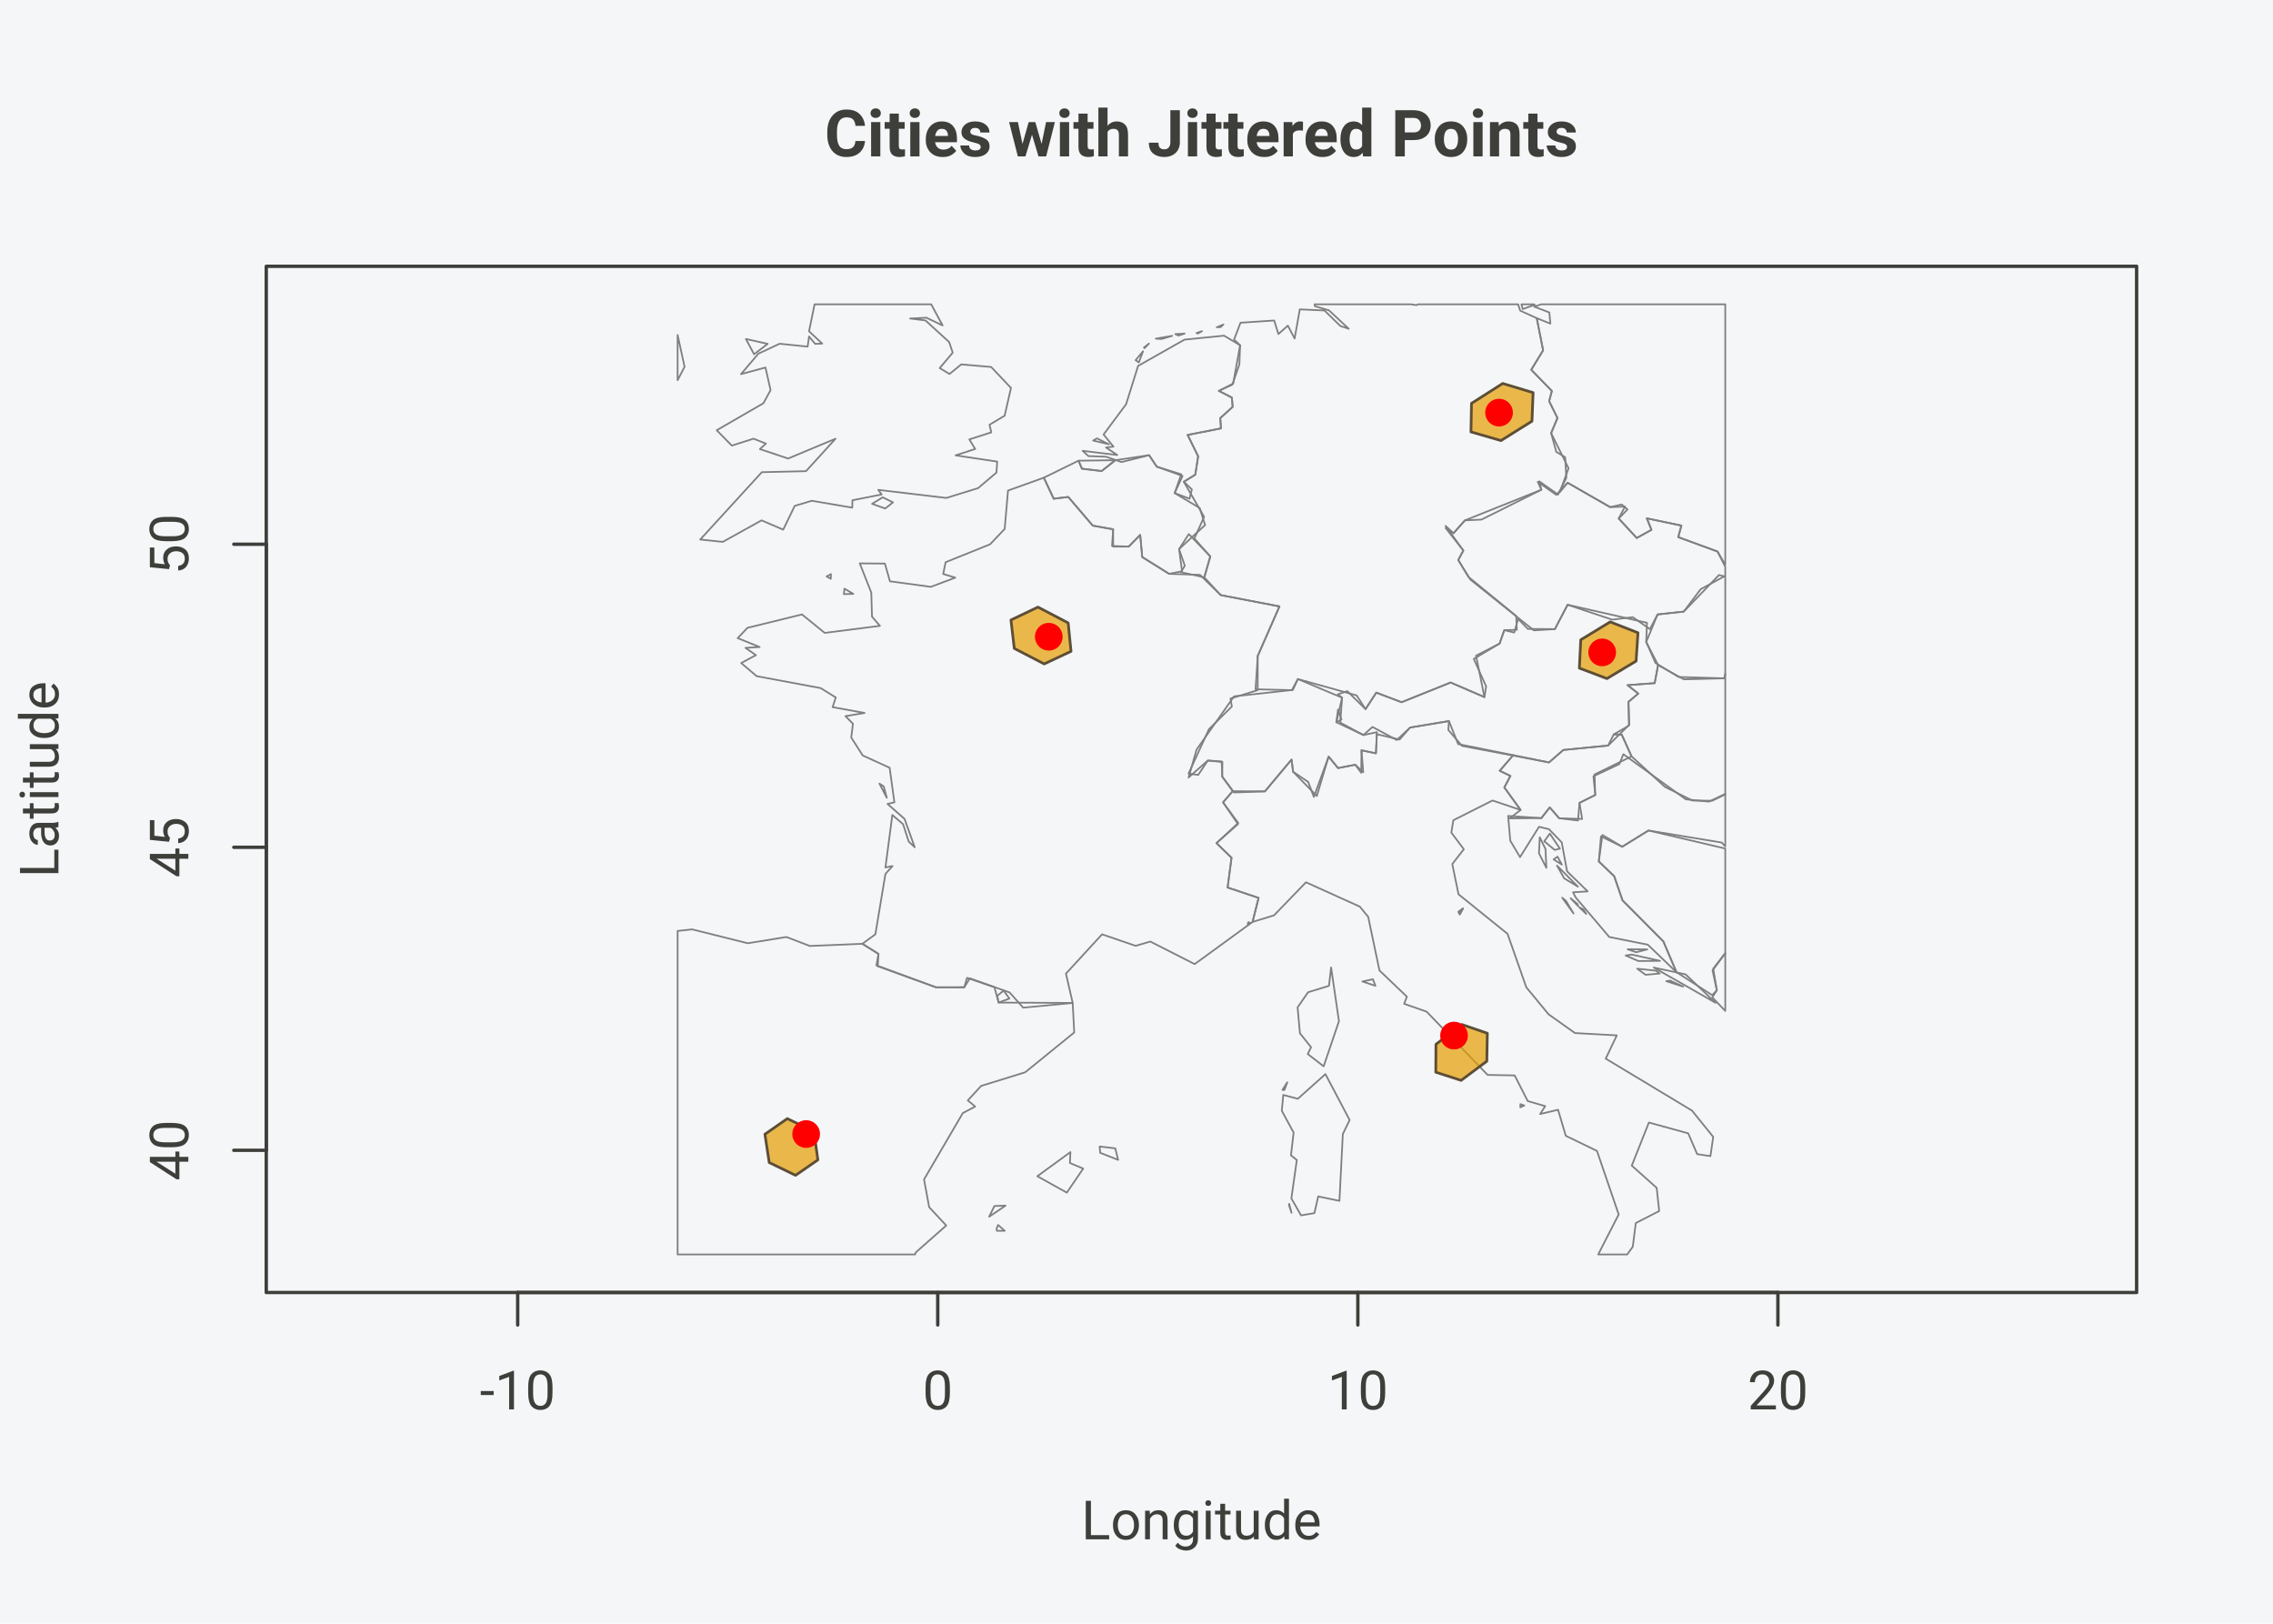
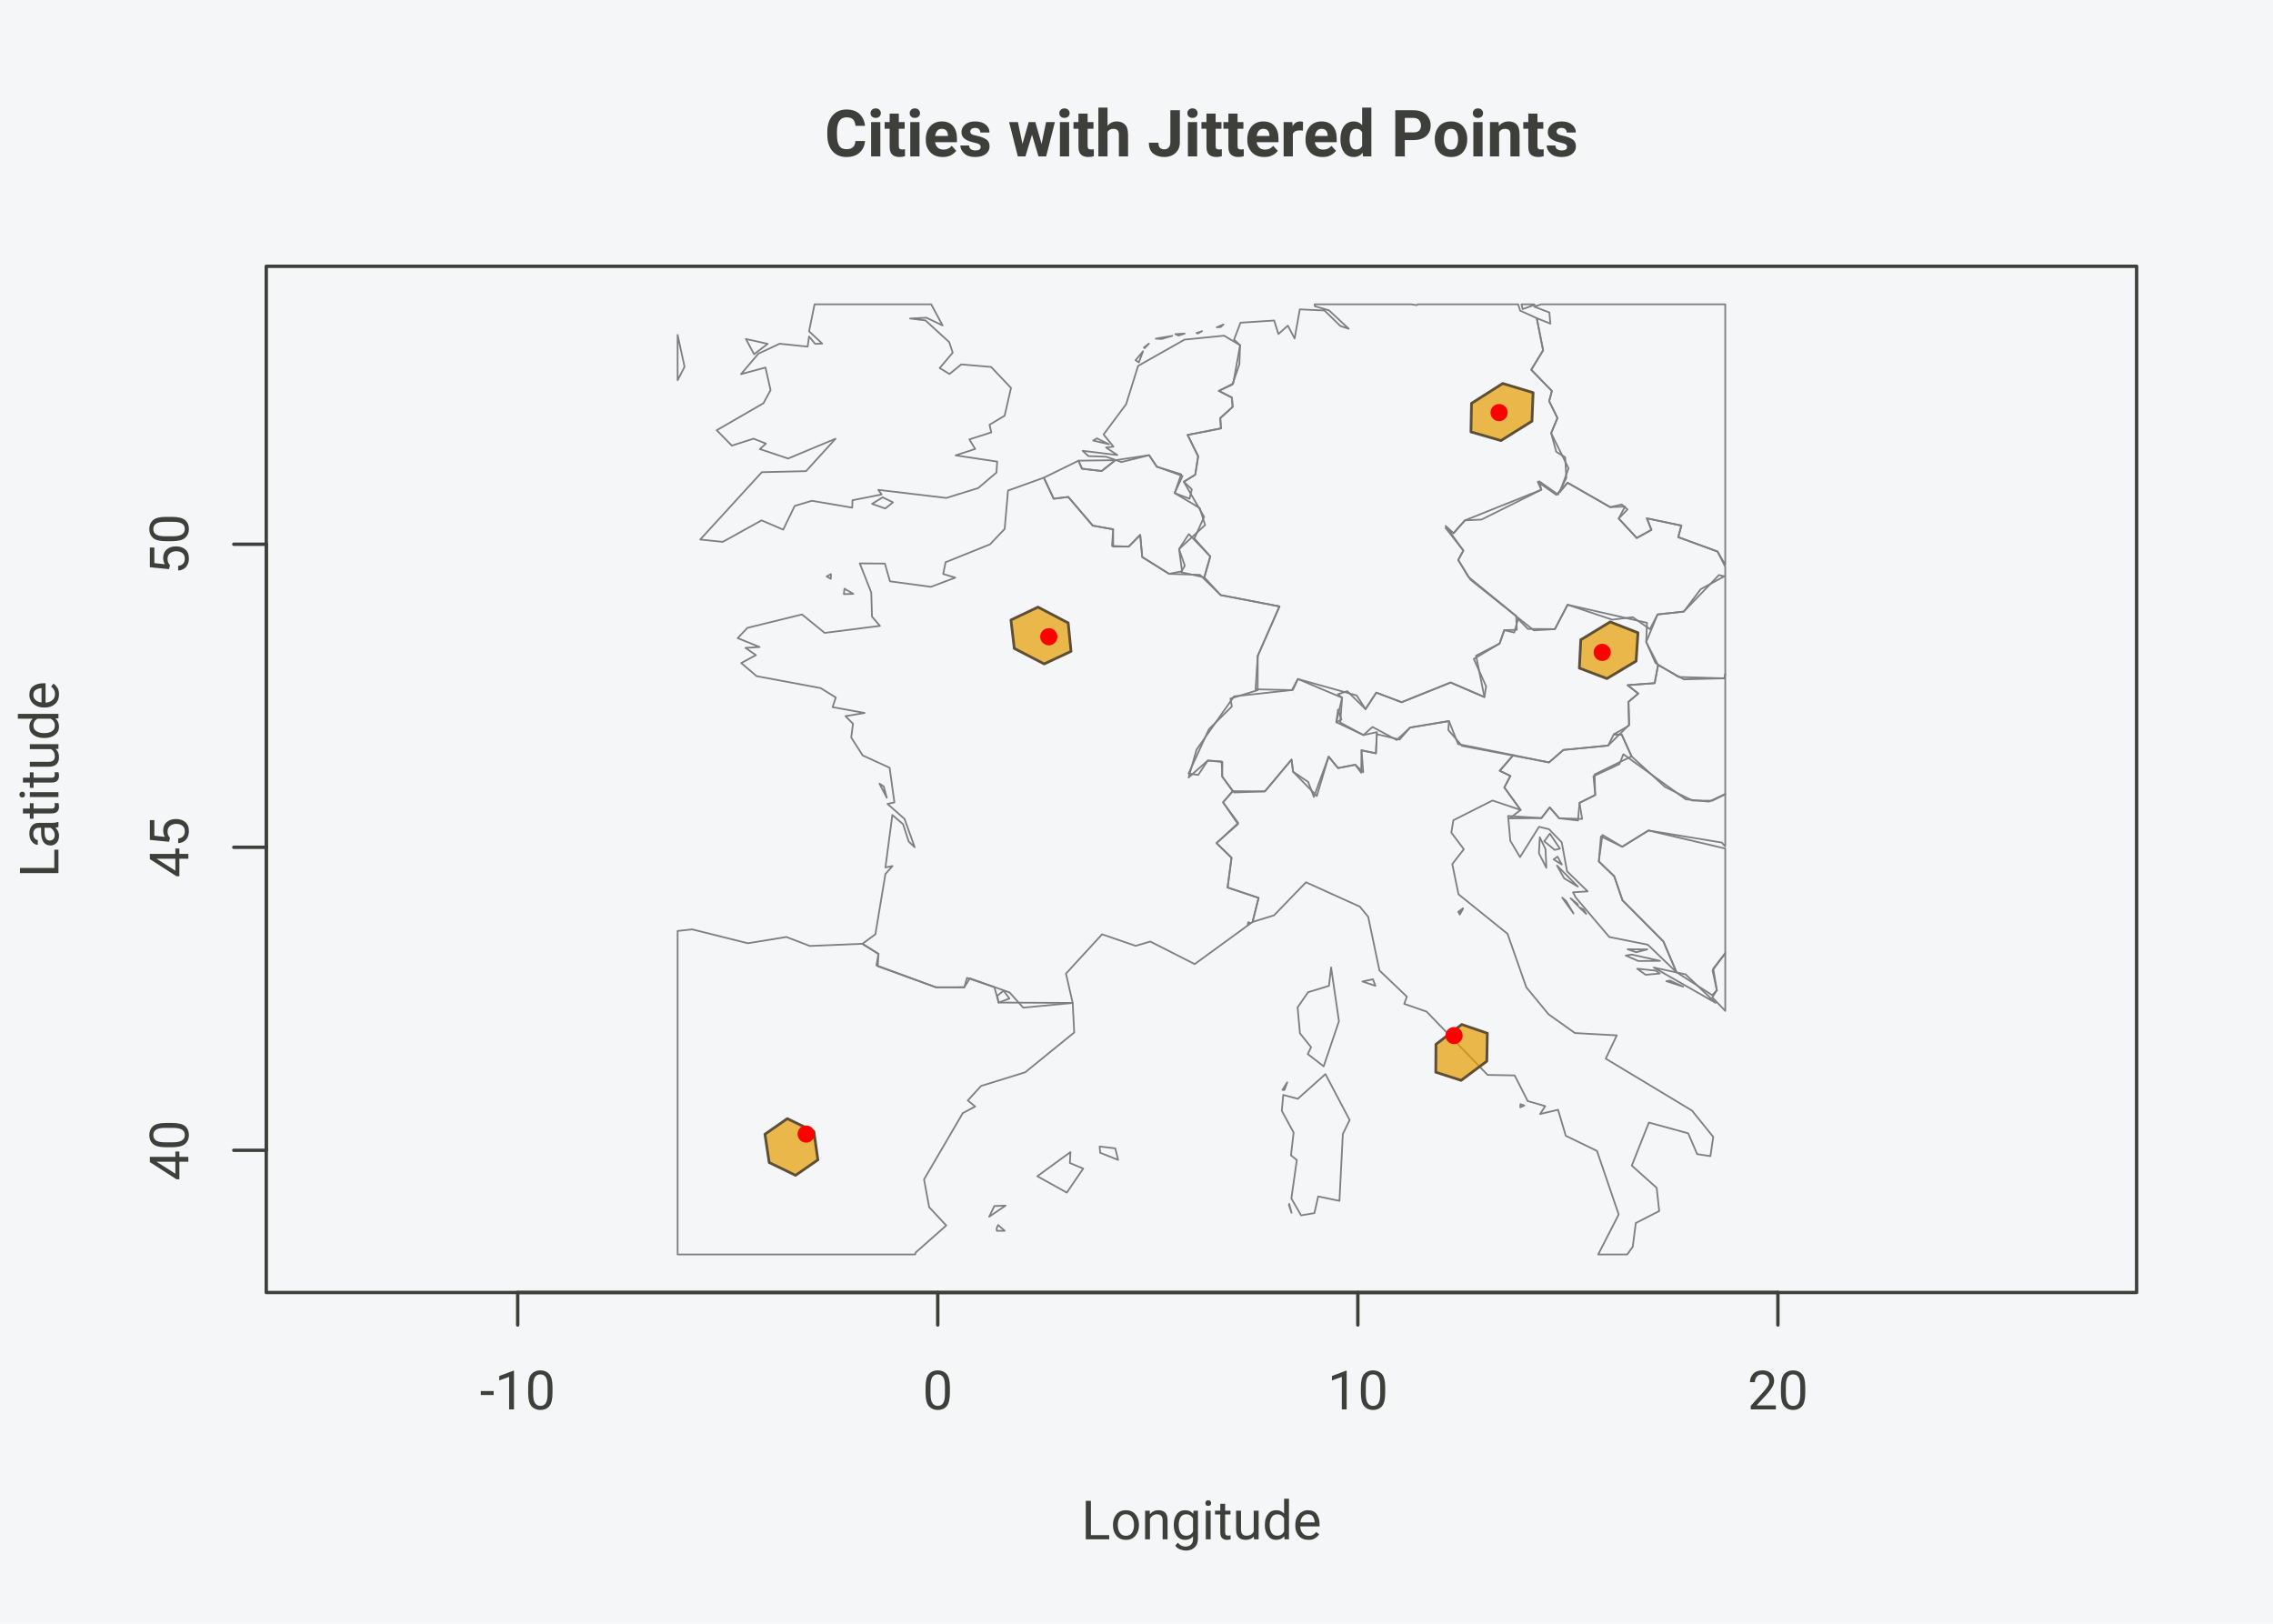
<svg xmlns="http://www.w3.org/2000/svg" width="504.00pt" height="360.00pt" viewBox="0 0 504.00 360.00">
  <g class="svglite">
    <defs>
      <style type="text/css">
    /* theme-aware-processed */
    .svglite line, .svglite polyline, .svglite polygon, .svglite path, .svglite circle {
      fill: none;
      stroke: #3E3F3A;
      stroke-linecap: round;
      stroke-linejoin: round;
      stroke-miterlimit: 10.00;
    }
    .svglite &gt; g &gt; rect {
      fill: none;
      stroke: #3E3F3A;
      stroke-linecap: round;
      stroke-linejoin: round;
      stroke-miterlimit: 10.00;
    }
    .svglite text {
      white-space: pre;
      fill: #3E3F3A;
    }
    .svglite g.glyphgroup path {
      fill: inherit;
      stroke: none;
    }
  </style>
    </defs>
    <rect width="100%" height="100%" style="stroke: none; fill: #F5F6F8;" />
    <defs>
      <clipPath id="cpMC4wMHw1MDQuMDB8MC4wMHwzNjAuMDA=">
        <rect x="0.00" y="0.00" width="504.00" height="360.00" />
      </clipPath>
    </defs>
    <g clip-path="url(#cpMC4wMHw1MDQuMDB8MC4wMHwzNjAuMDA=)">
      <line x1="114.79" y1="286.56" x2="394.22" y2="286.56" style="stroke-width: 0.75;" />
      <line x1="114.79" y1="286.56" x2="114.79" y2="293.76" style="stroke-width: 0.75;" />
      <line x1="207.93" y1="286.56" x2="207.93" y2="293.76" style="stroke-width: 0.75;" />
      <line x1="301.08" y1="286.56" x2="301.08" y2="293.76" style="stroke-width: 0.75;" />
      <line x1="394.22" y1="286.56" x2="394.22" y2="293.76" style="stroke-width: 0.75;" />
      <text x="114.79" y="312.48" text-anchor="middle" style="font-size: 12.00px; font-family: &quot;Roboto&quot;, -apple-system, BlinkMacSystemFont, &quot;Segoe UI&quot;, system-ui, sans-serif;" textLength="17.34px" lengthAdjust="spacingAndGlyphs">-10</text>
      <text x="207.93" y="312.48" text-anchor="middle" style="font-size: 12.00px; font-family: &quot;Roboto&quot;, -apple-system, BlinkMacSystemFont, &quot;Segoe UI&quot;, system-ui, sans-serif;" textLength="6.67px" lengthAdjust="spacingAndGlyphs">0</text>
      <text x="301.08" y="312.48" text-anchor="middle" style="font-size: 12.00px; font-family: &quot;Roboto&quot;, -apple-system, BlinkMacSystemFont, &quot;Segoe UI&quot;, system-ui, sans-serif;" textLength="13.34px" lengthAdjust="spacingAndGlyphs">10</text>
      <text x="394.22" y="312.48" text-anchor="middle" style="font-size: 12.00px; font-family: &quot;Roboto&quot;, -apple-system, BlinkMacSystemFont, &quot;Segoe UI&quot;, system-ui, sans-serif;" textLength="13.34px" lengthAdjust="spacingAndGlyphs">20</text>
      <line x1="59.04" y1="255.03" x2="59.04" y2="120.66" style="stroke-width: 0.75;" />
      <line x1="59.04" y1="255.03" x2="51.84" y2="255.03" style="stroke-width: 0.75;" />
      <line x1="59.04" y1="187.85" x2="51.84" y2="187.85" style="stroke-width: 0.75;" />
      <line x1="59.04" y1="120.66" x2="51.84" y2="120.66" style="stroke-width: 0.75;" />
      <text transform="translate(41.76,255.03) rotate(-90)" text-anchor="middle" style="font-size: 12.00px; font-family: &quot;Roboto&quot;, -apple-system, BlinkMacSystemFont, &quot;Segoe UI&quot;, system-ui, sans-serif;" textLength="13.34px" lengthAdjust="spacingAndGlyphs">40</text>
      <text transform="translate(41.76,187.85) rotate(-90)" text-anchor="middle" style="font-size: 12.00px; font-family: &quot;Roboto&quot;, -apple-system, BlinkMacSystemFont, &quot;Segoe UI&quot;, system-ui, sans-serif;" textLength="13.34px" lengthAdjust="spacingAndGlyphs">45</text>
      <text transform="translate(41.76,120.66) rotate(-90)" text-anchor="middle" style="font-size: 12.00px; font-family: &quot;Roboto&quot;, -apple-system, BlinkMacSystemFont, &quot;Segoe UI&quot;, system-ui, sans-serif;" textLength="13.34px" lengthAdjust="spacingAndGlyphs">50</text>
      <polygon points="59.04,286.56 473.76,286.56 473.76,59.04 59.04,59.04 " style="stroke-width: 0.75;" />
      <text x="266.40" y="34.67" text-anchor="middle" style="font-size: 14.40px; font-weight: bold; font-family: &quot;Roboto&quot;, -apple-system, BlinkMacSystemFont, &quot;Segoe UI&quot;, system-ui, sans-serif;" textLength="175.94px" lengthAdjust="spacingAndGlyphs">Cities with Jittered Points</text>
      <text x="266.40" y="341.28" text-anchor="middle" style="font-size: 12.00px; font-family: &quot;Roboto&quot;, -apple-system, BlinkMacSystemFont, &quot;Segoe UI&quot;, system-ui, sans-serif;" textLength="52.70px" lengthAdjust="spacingAndGlyphs">Longitude</text>
      <text transform="translate(12.96,172.80) rotate(-90)" text-anchor="middle" style="font-size: 12.00px; font-family: &quot;Roboto&quot;, -apple-system, BlinkMacSystemFont, &quot;Segoe UI&quot;, system-ui, sans-serif;" textLength="42.69px" lengthAdjust="spacingAndGlyphs">Latitude</text>
    </g>
    <defs>
      <clipPath id="cpNTkuMDR8NDczLjc2fDU5LjA0fDI4Ni41Ng==">
        <rect x="59.04" y="59.04" width="414.72" height="227.52" />
      </clipPath>
    </defs>
    <g clip-path="url(#cpNTkuMDR8NDczLjc2fDU5LjA0fDI4Ni41Ng==)">
      <path class="map-fill" d="M 323.72 229.53 L 323.69 229.49 L 323.79 229.42 L 323.72 229.53 Z" style="fill-rule: evenodd;  stroke-width: 0.38; stroke: #7F7F7F;" />
      <path class="map-fill" d="M 189.21 131.67 L 187.11 131.72 L 187.25 130.52 L 189.21 131.67 Z" style="fill-rule: evenodd;  stroke-width: 0.38; stroke: #7F7F7F;" />
      <path class="map-fill" d="M 184.21 128.33 L 183.29 127.80 L 184.25 127.29 L 184.21 128.33 Z" style="fill-rule: evenodd;  stroke-width: 0.38; stroke: #7F7F7F;" />
      <path class="map-fill" d="M 195.71 110.26 L 198.01 111.38 L 196.28 112.74 L 193.37 111.71 L 195.71 110.26 Z" style="fill-rule: evenodd;  stroke-width: 0.38; stroke: #7F7F7F;" />
      <path class="map-fill" d="M 167.20 78.54 L 165.39 75.15 L 170.22 76.24 L 167.20 78.54 Z" style="fill-rule: evenodd;  stroke-width: 0.38; stroke: #7F7F7F;" />
      <path class="map-fill" d="M 169.73 81.48 L 164.31 82.95 L 168.17 78.40 L 172.87 76.21 L 179.08 76.85 L 179.39 74.61 L 180.75 76.24 L 182.32 76.18 L 179.39 73.45 L 180.62 67.47 L 206.48 67.47 L 209.01 72.16 L 205.42 70.44 L 201.79 70.62 L 205.20 71.04 L 210.46 75.84 L 211.25 78.19 L 208.36 81.61 L 210.54 82.92 L 213.14 80.79 L 219.77 81.36 L 224.17 86.01 L 222.76 92.17 L 219.41 94.17 L 219.80 95.86 L 214.94 97.42 L 216.23 99.54 L 211.89 100.96 L 221.11 102.34 L 220.95 104.77 L 216.88 108.22 L 209.84 110.40 L 194.74 108.61 L 195.50 109.63 L 189.02 110.91 L 188.97 112.55 L 180.00 111.03 L 176.22 112.16 L 173.66 117.43 L 168.86 115.37 L 160.26 120.14 L 155.26 119.62 L 168.92 104.69 L 178.72 104.46 L 185.27 97.27 L 174.75 101.66 L 168.49 99.57 L 169.83 98.35 L 167.08 97.26 L 162.27 98.80 L 158.92 95.39 L 169.28 89.40 L 170.86 86.50 L 169.73 81.48 Z" style="fill-rule: evenodd;  stroke-width: 0.38; stroke: #7F7F7F;" />
      <path class="map-fill" d="M 297.59 154.69 L 296.31 160.13 L 302.32 162.97 L 305.31 162.32 L 305.09 167.02 L 301.89 166.35 L 302.27 171.21 L 300.51 169.55 L 296.69 170.29 L 294.60 167.75 L 291.33 176.69 L 290.07 173.37 L 286.72 171.10 L 286.38 168.41 L 280.47 175.46 L 273.65 175.70 L 271.01 172.19 L 270.88 168.82 L 267.81 168.62 L 263.55 172.38 L 265.32 166.20 L 273.63 154.39 L 286.68 152.96 L 287.78 150.55 L 297.59 154.69 Z" style="fill-rule: evenodd;  stroke-width: 0.38; stroke: #7F7F7F;" />
      <path class="map-fill" d="M 221.03 272.89 L 220.99 272.35 L 221.31 271.59 L 222.78 272.88 L 221.03 272.89 Z" style="fill-rule: evenodd;  stroke-width: 0.38; stroke: #7F7F7F;" />
      <path class="map-fill" d="M 222.96 267.30 L 219.33 269.76 L 220.49 267.39 L 222.96 267.30 Z" style="fill-rule: evenodd;  stroke-width: 0.38; stroke: #7F7F7F;" />
      <path class="map-fill" d="M 236.55 264.42 L 230.01 260.78 L 237.35 255.43 L 237.23 257.85 L 240.18 259.09 L 236.55 264.42 Z" style="fill-rule: evenodd;  stroke-width: 0.38; stroke: #7F7F7F;" />
      <path class="map-fill" d="M 238.19 228.91 L 227.33 237.73 L 217.55 240.76 L 214.59 243.98 L 216.23 245.33 L 213.49 246.78 L 204.89 261.49 L 206.02 267.63 L 209.81 271.71 L 203.08 277.65 L 202.90 278.13 L 150.25 278.13 L 150.25 206.40 L 153.48 206.05 L 165.80 209.13 L 174.36 207.74 L 179.57 209.73 L 191.22 209.25 L 194.79 211.49 L 194.63 214.23 L 207.55 218.90 L 213.82 218.89 L 214.42 216.80 L 220.50 218.88 L 221.43 222.28 L 237.85 222.36 L 238.19 228.91 Z" style="fill-rule: evenodd;  stroke-width: 0.38; stroke: #7F7F7F;" />
      <path class="map-fill" d="M 243.95 255.59 L 243.83 254.19 L 247.29 254.60 L 247.93 257.16 L 243.95 255.59 Z" style="fill-rule: evenodd;  stroke-width: 0.38; stroke: #7F7F7F;" />
      <path class="map-fill" d="M 382.34 150.39 L 372.19 150.09 L 367.08 147.00 L 365.02 142.33 L 367.54 136.23 L 373.34 135.60 L 381.15 127.49 L 382.55 127.83 L 382.55 149.42 L 382.34 150.39 Z" style="fill-rule: evenodd;  stroke-width: 0.38; stroke: #7F7F7F;" />
      <path class="map-fill" d="M 353.57 171.71 L 353.72 176.26 L 350.23 178.00 L 349.90 181.91 L 345.72 181.42 L 343.63 179.01 L 341.78 181.38 L 334.75 181.44 L 337.17 179.58 L 333.56 174.58 L 334.91 172.03 L 332.54 170.89 L 335.54 167.42 L 343.46 169.04 L 346.65 166.27 L 356.57 165.30 L 357.83 162.81 L 359.60 162.89 L 361.77 167.69 L 353.57 171.71 Z" style="fill-rule: evenodd;  stroke-width: 0.38; stroke: #7F7F7F;" />
      <path class="map-fill" d="M 323.68 202.71 L 323.40 202.16 L 324.40 201.42 L 323.68 202.71 Z" style="fill-rule: evenodd;  stroke-width: 0.38; stroke: #7F7F7F;" />
      <path class="map-fill" d="M 380.83 122.28 L 372.12 119.09 L 372.82 116.53 L 365.16 114.92 L 366.18 117.47 L 362.92 119.28 L 358.92 114.96 L 360.87 112.95 L 359.59 111.85 L 357.03 112.44 L 347.59 107.03 L 345.87 109.11 L 347.80 103.82 L 343.94 96.03 L 345.34 92.68 L 343.50 88.95 L 344.10 86.68 L 339.53 81.98 L 342.16 77.67 L 340.75 70.54 L 343.77 71.75 L 343.54 69.28 L 340.18 67.99 L 341.73 67.47 L 382.55 67.47 L 382.55 125.23 L 380.83 122.28 Z" style="fill-rule: evenodd;  stroke-width: 0.38; stroke: #7F7F7F;" />
      <path class="map-fill" d="M 239.14 102.14 L 247.30 102.03 L 244.28 104.43 L 239.91 103.92 L 239.14 102.14 Z" style="fill-rule: evenodd;  stroke-width: 0.38; stroke: #7F7F7F;" />
      <path class="map-fill" d="M 243.23 97.19 L 245.89 98.50 L 242.39 97.68 L 243.23 97.19 Z" style="fill-rule: evenodd;  stroke-width: 0.38; stroke: #7F7F7F;" />
      <path class="map-fill" d="M 253.45 77.88 L 252.52 80.35 L 251.80 79.86 L 253.45 77.88 Z" style="fill-rule: evenodd;  stroke-width: 0.38; stroke: #7F7F7F;" />
      <path class="map-fill" d="M 241.34 101.12 L 240.06 99.95 L 247.74 100.88 L 245.24 99.21 L 246.89 99.02 L 244.70 96.33 L 249.69 89.63 L 252.35 81.13 L 262.64 75.30 L 271.42 74.42 L 274.97 76.55 L 273.44 85.03 L 270.26 86.66 L 273.15 88.15 L 273.32 90.21 L 270.57 92.70 L 270.73 94.98 L 263.34 96.43 L 265.67 101.17 L 265.03 105.24 L 262.49 106.81 L 264.27 108.50 L 263.76 110.57 L 260.46 109.32 L 261.92 105.16 L 256.50 103.47 L 254.79 100.92 L 248.67 102.44 L 245.25 101.26 L 241.34 101.12 Z" style="fill-rule: evenodd;  stroke-width: 0.38; stroke: #7F7F7F;" />
      <path class="map-fill" d="M 254.76 76.18 L 253.79 77.19 L 253.65 77.04 L 254.76 76.18 Z" style="fill-rule: evenodd;  stroke-width: 0.38; stroke: #7F7F7F;" />
      <path class="map-fill" d="M 257.54 75.16 L 256.28 75.08 L 259.93 74.46 L 257.54 75.16 Z" style="fill-rule: evenodd;  stroke-width: 0.38; stroke: #7F7F7F;" />
      <path class="map-fill" d="M 261.32 74.40 L 260.60 74.08 L 262.67 73.96 L 261.32 74.40 Z" style="fill-rule: evenodd;  stroke-width: 0.38; stroke: #7F7F7F;" />
      <path class="map-fill" d="M 266.53 73.42 L 265.62 73.94 L 265.30 73.84 L 266.53 73.42 Z" style="fill-rule: evenodd;  stroke-width: 0.38; stroke: #7F7F7F;" />
      <path class="map-fill" d="M 270.66 72.52 L 269.80 72.56 L 271.28 71.94 L 270.66 72.52 Z" style="fill-rule: evenodd;  stroke-width: 0.38; stroke: #7F7F7F;" />
      <path class="map-fill" d="M 379.67 221.13 L 380.68 219.54 L 379.88 214.75 L 382.55 211.31 L 382.55 224.13 L 379.67 221.13 Z" style="fill-rule: evenodd;  stroke-width: 0.38; stroke: #7F7F7F;" />
      <path class="map-fill" d="M 276.65 204.89 L 276.81 204.44 L 277.22 204.64 L 276.65 204.89 Z" style="fill-rule: evenodd;  stroke-width: 0.38; stroke: #7F7F7F;" />
      <path class="map-fill" d="M 268.36 123.37 L 267.03 128.01 L 261.86 126.86 L 262.71 125.43 L 261.44 121.74 L 263.60 118.41 L 268.36 123.37 Z" style="fill-rule: evenodd;  stroke-width: 0.38; stroke: #7F7F7F;" />
      <path class="map-fill" d="M 296.31 160.13 L 296.68 157.33 L 297.45 159.53 L 296.31 160.13 Z" style="fill-rule: evenodd;  stroke-width: 0.38; stroke: #7F7F7F;" />
      <path class="map-fill" d="M 286.37 268.89 L 285.79 267.14 L 285.86 266.91 L 286.37 268.89 Z" style="fill-rule: evenodd;  stroke-width: 0.38; stroke: #7F7F7F;" />
      <path class="map-fill" d="M 286.34 265.71 L 287.55 257.19 L 286.25 256.15 L 286.84 251.10 L 284.22 246.28 L 284.54 242.76 L 287.77 243.61 L 293.89 238.14 L 299.26 248.32 L 297.75 251.43 L 297.00 266.24 L 292.29 265.26 L 291.45 268.96 L 288.49 269.46 L 286.34 265.71 Z" style="fill-rule: evenodd;  stroke-width: 0.38; stroke: #7F7F7F;" />
      <path class="map-fill" d="M 337.10 245.51 L 337.13 244.80 L 337.98 245.10 L 337.10 245.51 Z" style="fill-rule: evenodd;  stroke-width: 0.38; stroke: #7F7F7F;" />
      <path class="map-fill" d="M 284.80 241.67 L 284.36 241.63 L 285.43 239.96 L 284.80 241.67 Z" style="fill-rule: evenodd;  stroke-width: 0.38; stroke: #7F7F7F;" />
      <path class="map-fill" d="M 301.89 166.35 L 305.09 167.02 L 305.29 162.78 L 310.33 163.97 L 312.67 161.30 L 321.28 159.87 L 323.32 164.97 L 335.54 167.42 L 332.54 170.89 L 334.91 172.03 L 333.56 174.58 L 337.17 179.58 L 330.94 177.48 L 322.26 181.85 L 321.81 184.60 L 324.58 188.28 L 322.02 191.57 L 323.40 198.27 L 334.27 207.04 L 338.43 218.89 L 343.37 224.88 L 349.22 229.04 L 358.50 229.55 L 356.04 234.71 L 375.17 246.23 L 379.88 252.06 L 379.26 256.33 L 376.32 255.88 L 374.33 251.27 L 365.61 248.88 L 361.82 258.43 L 367.34 263.36 L 367.90 268.50 L 362.71 271.16 L 362.04 276.41 L 360.80 278.13 L 354.37 278.13 L 358.92 269.26 L 354.10 255.17 L 347.19 251.82 L 345.47 246.05 L 341.50 246.99 L 342.62 245.24 L 338.75 244.12 L 335.85 238.43 L 329.85 238.32 L 316.33 224.29 L 311.35 222.56 L 311.95 220.97 L 305.87 215.16 L 303.37 203.27 L 301.52 201.01 L 289.58 195.61 L 282.49 202.94 L 277.73 204.41 L 279.07 199.07 L 272.20 196.77 L 273.07 190.17 L 269.73 186.93 L 274.50 182.72 L 271.19 177.89 L 273.33 175.41 L 280.47 175.46 L 286.38 168.41 L 286.72 171.10 L 291.98 176.48 L 294.60 167.75 L 296.69 170.29 L 300.51 169.55 L 301.83 171.34 L 301.89 166.35 ZM 323.79 229.42 L 323.69 229.49 L 323.72 229.53 L 323.79 229.42 ZM 324.40 201.42 L 323.40 202.16 L 323.68 202.71 L 324.40 201.42 Z" style="fill-rule: evenodd;  stroke-width: 0.38; stroke: #7F7F7F;" />
      <path class="map-fill" d="M 304.98 218.57 L 302.10 217.61 L 304.42 217.11 L 304.98 218.57 Z" style="fill-rule: evenodd;  stroke-width: 0.38; stroke: #7F7F7F;" />
      <path class="map-fill" d="M 151.79 81.32 L 150.25 84.30 L 150.25 74.27 L 151.79 81.32 Z" style="fill-rule: evenodd;  stroke-width: 0.38; stroke: #7F7F7F;" />
      <path class="map-fill" d="M 379.66 177.53 L 375.26 177.49 L 369.17 174.46 L 361.77 167.69 L 359.60 162.89 L 357.83 162.81 L 361.19 160.88 L 361.09 155.60 L 363.26 153.77 L 360.89 151.91 L 366.90 151.46 L 367.65 147.45 L 373.37 150.62 L 382.34 150.39 L 382.55 149.42 L 382.55 176.11 L 379.66 177.53 Z" style="fill-rule: evenodd;  stroke-width: 0.38; stroke: #7F7F7F;" />
      <path class="map-fill" d="M 283.70 134.45 L 270.67 131.94 L 267.03 128.01 L 268.36 123.37 L 264.83 119.39 L 266.99 114.59 L 262.49 106.81 L 265.03 105.24 L 265.67 101.17 L 263.34 96.43 L 270.73 94.98 L 270.57 92.70 L 273.32 90.21 L 273.15 88.15 L 270.26 86.66 L 273.26 85.27 L 274.81 80.80 L 274.97 76.55 L 273.63 75.29 L 275.06 71.55 L 282.53 71.06 L 283.46 74.06 L 285.56 72.20 L 287.06 75.05 L 288.21 68.59 L 293.68 68.84 L 297.21 72.28 L 299.06 72.89 L 294.67 68.80 L 291.56 67.90 L 291.49 67.47 L 312.90 67.47 L 314.11 67.65 L 314.40 67.47 L 336.62 67.47 L 337.08 68.88 L 340.75 70.54 L 342.16 77.67 L 339.53 81.98 L 344.10 86.68 L 343.50 88.95 L 345.34 92.68 L 343.94 96.03 L 345.08 100.18 L 347.05 101.37 L 347.31 105.94 L 345.47 109.66 L 341.31 106.71 L 341.77 108.58 L 328.49 115.20 L 324.82 115.37 L 322.29 118.22 L 320.54 117.05 L 324.47 122.06 L 323.34 124.16 L 325.59 127.90 L 336.19 136.57 L 336.33 139.64 L 333.55 139.71 L 332.51 142.68 L 326.79 146.09 L 329.52 152.17 L 329.15 154.55 L 321.65 151.32 L 310.78 155.69 L 305.17 153.56 L 302.78 157.22 L 300.81 154.18 L 287.78 150.55 L 286.45 153.01 L 278.40 152.82 L 278.88 145.43 L 283.70 134.45 Z" style="fill-rule: evenodd;  stroke-width: 0.38; stroke: #7F7F7F;" />
      <path class="map-fill" d="M 340.30 67.57 L 337.64 68.53 L 337.35 67.47 L 340.15 67.47 L 340.30 67.57 Z" style="fill-rule: evenodd;  stroke-width: 0.38; stroke: #7F7F7F;" />
      <path class="map-fill" d="M 290.04 219.99 L 294.68 218.57 L 295.15 214.49 L 296.89 226.41 L 293.50 236.42 L 289.97 233.69 L 290.71 232.18 L 288.24 229.09 L 287.72 223.35 L 290.04 219.99 Z" style="fill-rule: evenodd;  stroke-width: 0.38; stroke: #7F7F7F;" />
      <path class="map-fill" d="M 195.96 174.37 L 196.63 176.87 L 195.00 173.73 L 195.96 174.37 Z" style="fill-rule: evenodd;  stroke-width: 0.38; stroke: #7F7F7F;" />
      <path class="map-fill" d="M 273.33 175.41 L 271.19 177.89 L 274.56 182.46 L 269.73 186.93 L 273.07 190.17 L 272.20 196.77 L 279.07 199.07 L 277.73 204.41 L 264.90 213.75 L 255.06 208.75 L 251.82 209.70 L 244.36 207.15 L 236.36 215.86 L 237.85 222.36 L 226.87 223.41 L 223.86 220.04 L 215.05 216.90 L 213.82 218.89 L 207.55 218.90 L 194.33 214.03 L 194.79 211.49 L 191.22 209.25 L 194.10 207.14 L 196.33 193.76 L 197.90 192.01 L 196.33 192.32 L 197.86 180.69 L 200.24 182.73 L 201.50 186.59 L 202.82 187.84 L 200.57 181.56 L 196.79 178.24 L 198.32 177.89 L 197.26 170.22 L 191.29 167.49 L 188.75 163.52 L 189.13 160.46 L 187.47 158.78 L 191.70 158.07 L 184.62 156.78 L 185.32 154.64 L 181.97 152.56 L 167.77 149.91 L 164.35 147.00 L 167.61 145.25 L 165.30 143.64 L 168.43 143.45 L 163.57 141.48 L 165.73 139.20 L 177.83 136.23 L 182.86 140.32 L 195.11 138.76 L 193.35 136.71 L 193.19 131.38 L 190.64 124.91 L 196.21 124.95 L 197.33 128.88 L 206.41 130.11 L 211.82 128.07 L 209.14 127.26 L 209.67 124.65 L 219.53 120.68 L 222.77 117.27 L 223.51 108.76 L 231.45 105.91 L 233.64 110.57 L 236.87 110.18 L 242.30 116.54 L 246.82 117.35 L 246.83 121.19 L 250.27 121.19 L 252.82 118.60 L 253.27 123.50 L 259.23 127.23 L 266.08 127.45 L 270.67 131.94 L 283.70 134.45 L 278.88 145.43 L 278.87 153.01 L 272.84 154.88 L 273.14 156.64 L 268.07 161.66 L 263.54 171.52 L 265.68 171.81 L 267.81 168.62 L 271.05 168.94 L 271.01 172.19 L 273.33 175.41 Z" style="fill-rule: evenodd;  stroke-width: 0.38; stroke: #7F7F7F;" />
      <path class="map-fill" d="M 377.09 130.64 L 373.34 135.60 L 367.54 136.23 L 365.84 139.49 L 362.03 136.83 L 357.50 137.39 L 347.59 134.08 L 344.77 139.48 L 340.10 139.76 L 326.05 128.52 L 323.34 124.16 L 324.47 122.06 L 320.54 116.60 L 322.29 118.22 L 324.82 115.37 L 341.77 108.58 L 340.97 106.82 L 345.07 109.71 L 347.59 107.03 L 357.03 112.44 L 360.32 112.31 L 358.92 114.96 L 362.92 119.28 L 366.18 117.47 L 365.16 114.92 L 372.82 116.53 L 372.12 119.09 L 380.83 122.28 L 382.55 125.67 L 382.55 127.66 L 377.09 130.64 Z" style="fill-rule: evenodd;  stroke-width: 0.38; stroke: #7F7F7F;" />
      <path class="map-fill" d="M 351.72 202.63 L 350.16 201.14 L 351.11 201.63 L 351.72 202.63 Z" style="fill-rule: evenodd;  stroke-width: 0.38; stroke: #7F7F7F;" />
      <path class="map-fill" d="M 347.21 199.71 L 348.91 202.53 L 346.39 199.03 L 347.21 199.71 Z" style="fill-rule: evenodd;  stroke-width: 0.38; stroke: #7F7F7F;" />
      <path class="map-fill" d="M 349.80 200.45 L 349.95 200.92 L 348.26 199.16 L 349.80 200.45 Z" style="fill-rule: evenodd;  stroke-width: 0.38; stroke: #7F7F7F;" />
      <path class="map-fill" d="M 346.84 194.75 L 345.24 191.91 L 349.88 196.58 L 346.84 194.75 Z" style="fill-rule: evenodd;  stroke-width: 0.38; stroke: #7F7F7F;" />
      <path class="map-fill" d="M 345.36 189.93 L 346.31 191.68 L 344.49 190.54 L 345.36 189.93 Z" style="fill-rule: evenodd;  stroke-width: 0.38; stroke: #7F7F7F;" />
      <path class="map-fill" d="M 341.24 189.18 L 341.42 185.63 L 342.69 188.25 L 342.88 192.41 L 341.24 189.18 Z" style="fill-rule: evenodd;  stroke-width: 0.38; stroke: #7F7F7F;" />
      <path class="map-fill" d="M 343.65 184.83 L 345.88 188.15 L 344.73 188.44 L 342.41 186.52 L 343.65 184.83 Z" style="fill-rule: evenodd;  stroke-width: 0.38; stroke: #7F7F7F;" />
      <path class="map-fill" d="M 373.75 216.03 L 380.41 222.34 L 366.70 214.52 L 373.75 216.03 Z" style="fill-rule: evenodd;  stroke-width: 0.38; stroke: #7F7F7F;" />
      <path class="map-fill" d="M 370.30 217.40 L 373.21 218.75 L 369.48 217.54 L 370.30 217.40 Z" style="fill-rule: evenodd;  stroke-width: 0.38; stroke: #7F7F7F;" />
      <path class="map-fill" d="M 367.15 215.20 L 368.03 215.84 L 364.89 216.12 L 363.02 214.77 L 367.15 215.20 Z" style="fill-rule: evenodd;  stroke-width: 0.38; stroke: #7F7F7F;" />
      <path class="map-fill" d="M 363.29 213.07 L 360.47 211.85 L 361.82 211.64 L 368.08 213.03 L 363.29 213.07 Z" style="fill-rule: evenodd;  stroke-width: 0.38; stroke: #7F7F7F;" />
      <path class="map-fill" d="M 365.26 210.49 L 362.81 211.12 L 360.90 210.46 L 365.26 210.49 Z" style="fill-rule: evenodd;  stroke-width: 0.38; stroke: #7F7F7F;" />
      <path class="map-fill" d="M 359.95 167.22 L 373.80 177.22 L 378.93 177.73 L 382.55 176.02 L 382.55 187.67 L 381.76 186.80 L 365.52 184.13 L 359.70 187.73 L 354.99 185.44 L 354.51 190.99 L 357.93 194.28 L 359.76 199.61 L 368.83 208.73 L 371.73 215.55 L 365.37 209.45 L 356.83 207.74 L 349.38 198.97 L 348.79 197.83 L 352.04 197.63 L 347.47 193.18 L 346.29 186.76 L 343.46 183.84 L 341.25 183.31 L 337.04 190.03 L 334.88 186.39 L 334.40 180.90 L 341.78 181.38 L 343.63 179.01 L 345.72 181.42 L 350.81 181.57 L 350.23 178.00 L 353.72 176.26 L 353.32 172.10 L 359.08 169.40 L 359.95 167.22 Z" style="fill-rule: evenodd;  stroke-width: 0.38; stroke: #7F7F7F;" />
      <path class="map-fill" d="M 379.73 215.14 L 380.68 219.54 L 379.66 220.64 L 371.73 215.55 L 368.83 208.73 L 359.76 199.61 L 357.93 194.28 L 354.51 190.99 L 355.31 185.12 L 359.70 187.73 L 365.52 184.13 L 382.55 188.13 L 382.55 211.36 L 379.73 215.14 Z" style="fill-rule: evenodd;  stroke-width: 0.38; stroke: #7F7F7F;" />
      <path class="map-fill" d="M 254.79 100.92 L 256.50 103.47 L 262.21 105.53 L 260.46 109.32 L 266.02 112.64 L 267.21 116.41 L 261.44 121.74 L 262.10 126.65 L 259.23 127.23 L 253.27 123.50 L 252.82 118.60 L 250.27 121.19 L 246.58 121.04 L 246.82 117.35 L 242.30 116.54 L 236.87 110.18 L 233.64 110.57 L 231.45 105.91 L 239.14 102.14 L 239.91 103.92 L 244.28 104.43 L 247.30 102.03 L 254.79 100.92 Z" style="fill-rule: evenodd;  stroke-width: 0.38; stroke: #7F7F7F;" />
      <path class="map-fill" d="M 297.59 154.69 L 296.64 153.93 L 298.74 153.24 L 302.78 157.22 L 305.17 153.56 L 310.78 155.69 L 321.65 151.32 L 329.15 154.55 L 327.29 145.37 L 332.51 142.68 L 333.55 139.71 L 335.76 140.24 L 336.61 137.23 L 338.79 139.44 L 344.77 139.48 L 347.59 134.08 L 365.19 138.08 L 365.02 142.33 L 367.65 147.45 L 366.90 151.46 L 360.89 151.91 L 363.26 153.77 L 361.09 155.60 L 361.26 160.67 L 356.57 165.30 L 346.65 166.27 L 343.46 169.04 L 324.17 165.37 L 321.14 161.84 L 321.28 159.87 L 312.67 161.30 L 309.71 164.07 L 304.33 161.17 L 302.32 162.97 L 297.17 160.20 L 297.59 154.69 Z" style="fill-rule: evenodd;  stroke-width: 0.38; stroke: #7F7F7F;" />
      <path class="map-fill" d="M 221.43 222.28 L 221.11 220.79 L 222.54 219.63 L 223.82 221.39 L 221.43 222.28 Z" style="fill-rule: evenodd;  stroke-width: 0.38; stroke: #7F7F7F;" />
      <path d="M 363.19 140.29 L 357.03 137.88 L 350.51 141.85 L 350.20 148.13 L 356.31 150.45 L 362.78 146.57 L 363.19 140.29 Z" style="fill-rule: evenodd; fill: #E69F00; fill-opacity: 0.70; stroke-width: 0.60; stroke: #5D4E37;" />
      <path d="M 236.85 138.11 L 230.15 134.60 L 224.16 137.46 L 224.90 143.76 L 231.53 147.20 L 237.48 144.41 L 236.85 138.11 Z" style="fill-rule: evenodd; fill: #E69F00; fill-opacity: 0.70; stroke-width: 0.60; stroke: #5D4E37;" />
      <path d="M 180.47 250.87 L 174.57 248.01 L 169.61 251.47 L 170.56 257.75 L 176.40 260.58 L 181.35 257.16 L 180.47 250.87 Z" style="fill-rule: evenodd; fill: #E69F00; fill-opacity: 0.70; stroke-width: 0.60; stroke: #5D4E37;" />
      <path d="M 339.94 87.05 L 333.20 85.02 L 326.28 89.43 L 326.16 95.76 L 332.82 97.68 L 339.69 93.38 L 339.94 87.05 Z" style="fill-rule: evenodd; fill: #E69F00; fill-opacity: 0.70; stroke-width: 0.60; stroke: #5D4E37;" />
      <path d="M 329.79 229.08 L 324.12 227.14 L 318.40 231.53 L 318.36 237.72 L 323.98 239.53 L 329.68 235.28 L 329.79 229.08 Z" style="fill-rule: evenodd; fill: #E69F00; fill-opacity: 0.70; stroke-width: 0.60; stroke: #5D4E37;" />
-       <circle cx="355.26" cy="144.64" r="2.70" style="stroke-width: 0.75; stroke: #FF0000; fill: #FF0000;" />
-       <circle cx="232.55" cy="141.17" r="2.70" style="stroke-width: 0.75; stroke: #FF0000; fill: #FF0000;" />
-       <circle cx="178.75" cy="251.43" r="2.70" style="stroke-width: 0.75; stroke: #FF0000; fill: #FF0000;" />
-       <circle cx="332.39" cy="91.48" r="2.70" style="stroke-width: 0.75; stroke: #FF0000; fill: #FF0000;" />
-       <circle cx="322.41" cy="229.60" r="2.70" style="stroke-width: 0.75; stroke: #FF0000; fill: #FF0000;" />
+       <circle cx="355.26" cy="144.64" r="1.53" style="stroke-width: 0.75; stroke: #FF0000; fill: #FF0000;" />
+       <circle cx="232.55" cy="141.17" r="1.53" style="stroke-width: 0.75; stroke: #FF0000; fill: #FF0000;" />
+       <circle cx="178.75" cy="251.43" r="1.53" style="stroke-width: 0.75; stroke: #FF0000; fill: #FF0000;" />
+       <circle cx="332.39" cy="91.48" r="1.53" style="stroke-width: 0.75; stroke: #FF0000; fill: #FF0000;" />
+       <circle cx="322.41" cy="229.60" r="1.53" style="stroke-width: 0.75; stroke: #FF0000; fill: #FF0000;" />
    </g>
  </g>
</svg>
